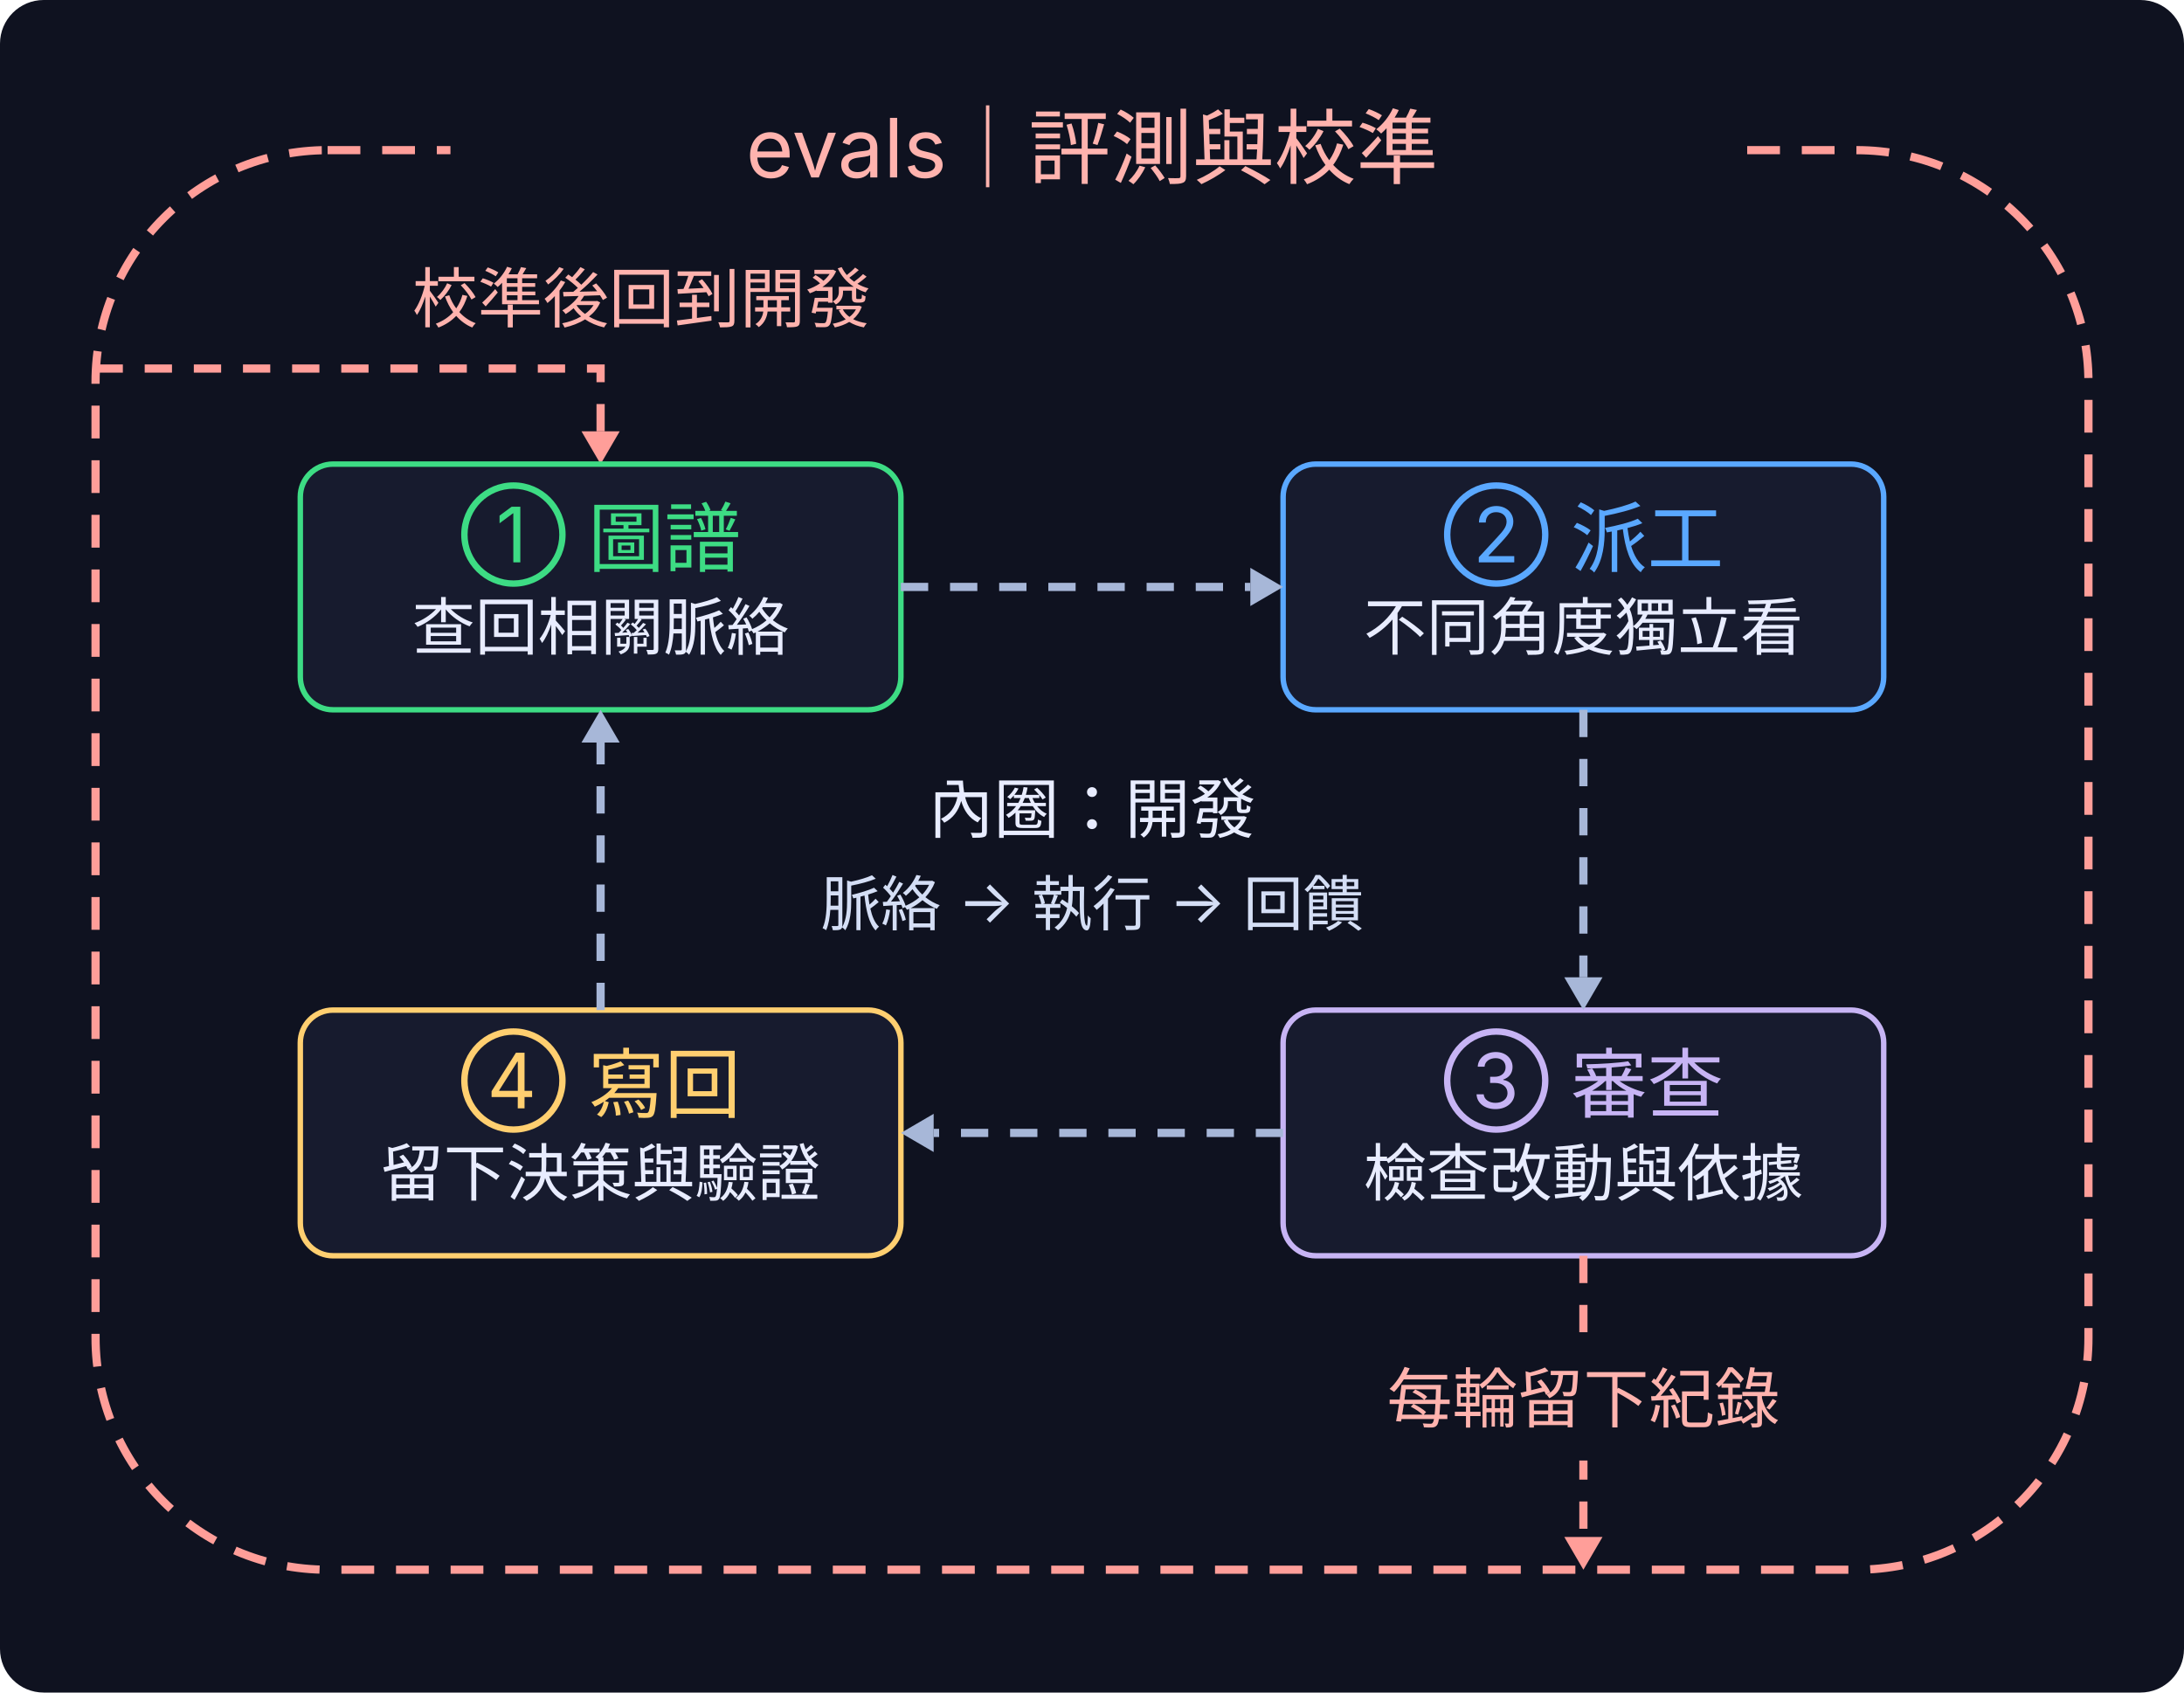
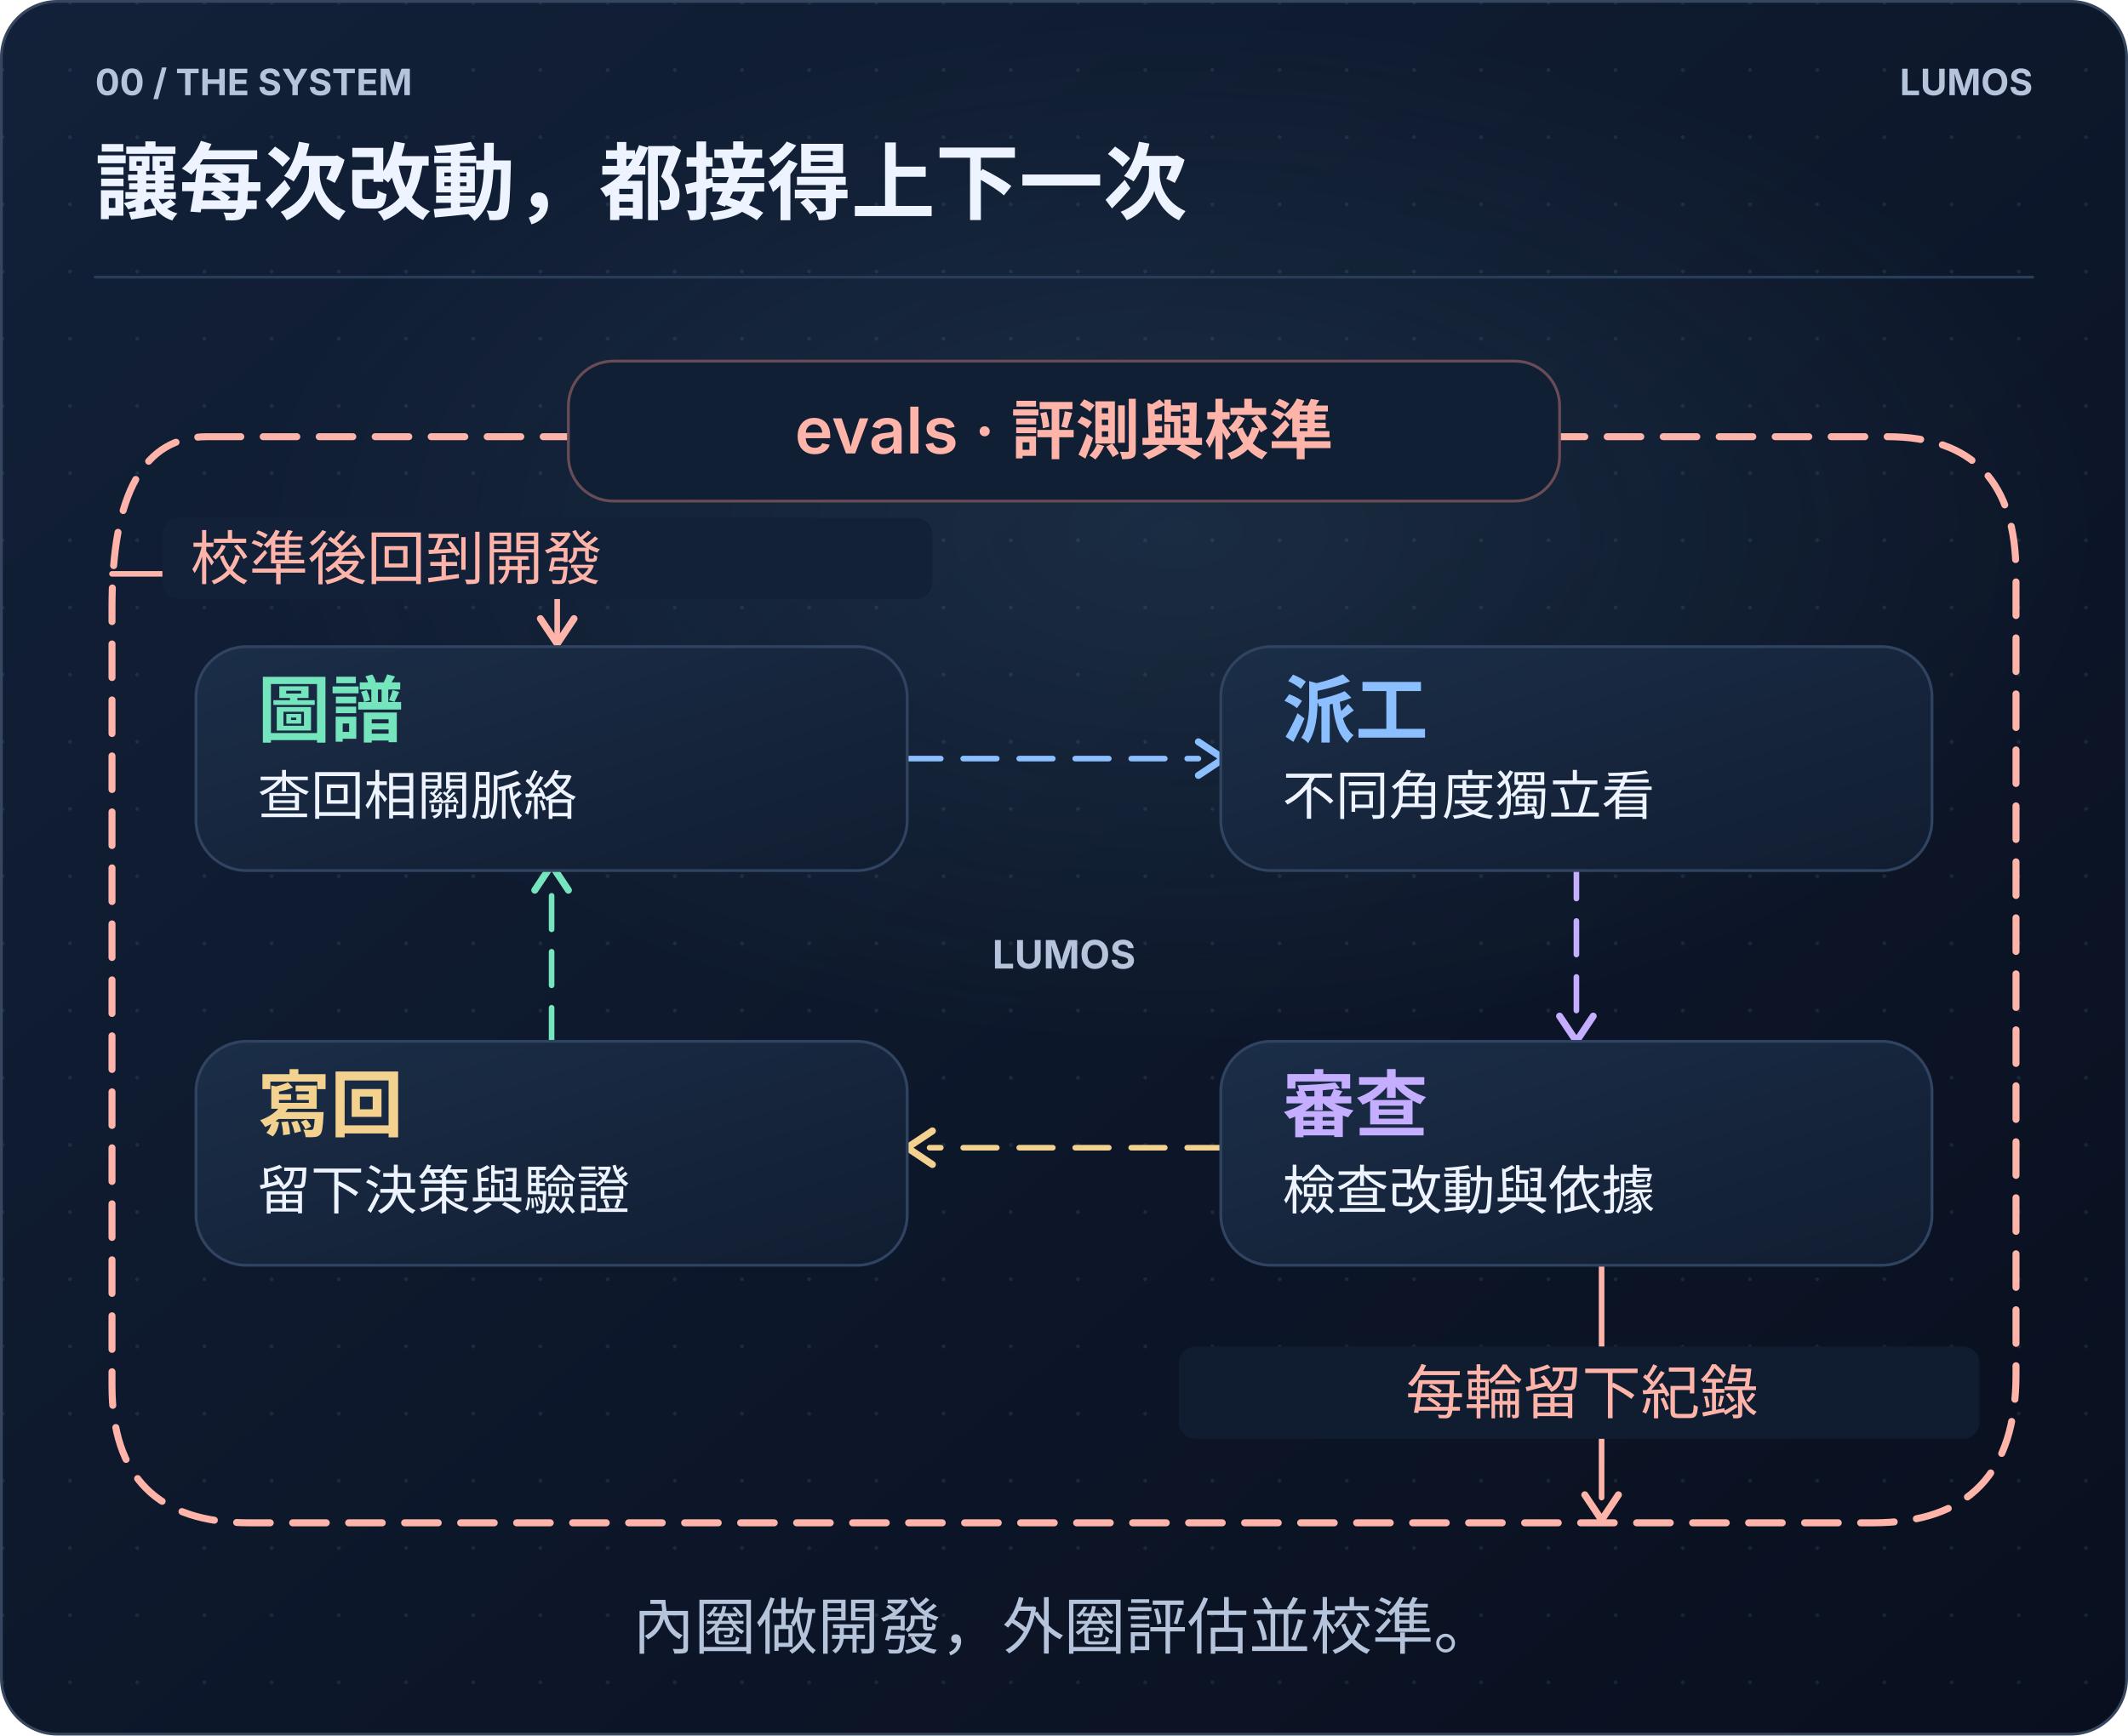
- <svg xmlns="http://www.w3.org/2000/svg" width="800" height="620" viewBox="0 0 800 620" role="img" aria-labelledby="title desc">
-   <rect width="800" height="620" rx="16" fill="#0f1220" />
-   <g font-family="Inter, 'PingFang TC', 'Microsoft JhengHei', system-ui, sans-serif">
-     <rect x="35" y="55" width="730" height="520" rx="85" fill="none" stroke="#ff9e99" stroke-width="3" stroke-dasharray="12 8">
-       <animate attributeName="stroke-dashoffset" values="0;-40" dur="6s" repeatCount="indefinite" />
-     </rect>
-     <rect x="165" y="25" width="470" height="58" rx="12" fill="#0f1220" />
-     <text x="400" y="65" text-anchor="middle" font-size="30" fill="#ffb3ae">evals｜評測與校準</text>
-     <text x="235" y="118" text-anchor="middle" font-size="24" fill="#ffb3ae">校準後回到開發</text>
-     <path d="M35 135H220V158" fill="none" stroke="#ff9e99" stroke-width="3" stroke-dasharray="10 8">
-       <animate attributeName="stroke-dashoffset" values="0;-36" dur="1.6s" repeatCount="indefinite" />
+ <svg xmlns="http://www.w3.org/2000/svg" width="760" height="620" viewBox="0 0 760 620" role="img" aria-labelledby="title desc">
+   <defs>
+     <linearGradient id="bg" x1="0" y1="0" x2="1" y2="1">
+       <stop stop-color="#122139" />
+       <stop offset="1" stop-color="#090f1e" />
+     </linearGradient>
+     <linearGradient id="panel" x1="0" y1="0" x2="1" y2="1">
+       <stop stop-color="#1b2e48" />
+       <stop offset="1" stop-color="#111d31" />
+     </linearGradient>
+     <radialGradient id="halo">
+       <stop stop-color="#73b8d7" stop-opacity=".12" />
+       <stop offset="1" stop-color="#73b8d7" stop-opacity="0" />
+     </radialGradient>
+     <pattern id="grid" width="24" height="24" patternUnits="userSpaceOnUse">
+       <circle cx="1" cy="1" r=".7" fill="#718da9" opacity=".15" />
+     </pattern>
+   </defs>
+   <rect x=".5" y=".5" width="759" height="619" rx="20" fill="url(#bg)" stroke="#35465e" />
+   <rect x="1" y="1" width="758" height="618" rx="20" fill="url(#grid)" />
+   <ellipse cx="420" cy="190" rx="335" ry="185" fill="url(#halo)" />
+   <g font-family="Inter, 'PingFang TC', 'Noto Sans TC', 'Microsoft JhengHei', system-ui, sans-serif">
+     <text x="34" y="34" font-size="13" fill="#b5c4db" text-anchor="start" font-weight="650">00 / THE SYSTEM</text>
+     <text x="34" y="76" font-size="30" fill="#edf3ff" text-anchor="start" font-weight="650">讓每次改動，都接得上下一次</text>
+     <path d="M34 99H726" fill="none" stroke="#283d58" stroke-width="1" stroke-linecap="round" stroke-linejoin="round" />
+     <text x="726" y="34" font-size="13" fill="#b5c4db" text-anchor="end" font-weight="650">LUMOS</text>
+     <path d="M74 156H674Q720 156 720 205V491Q720 544 669 544H89Q40 544 40 495V217Q40 156 74 156" fill="none" stroke="#ffb4aa" stroke-width="2.5" stroke-linecap="round" stroke-linejoin="round" stroke-dasharray="12 8">
+       <animate attributeName="stroke-dashoffset" values="0;-40" dur="2s" repeatCount="indefinite" />
    </path>
-     <path d="M220 170l-7 -12h14z" fill="#ff9e99" />
-     <rect x="110" y="170" width="220" height="90" rx="12" fill="#171b2e" stroke="#3ddc84" stroke-width="2">
-       <animate attributeName="stroke-width" values="2;4;2" dur="8s" begin="0s" repeatCount="indefinite" />
-     </rect>
-     <text x="220" y="206" text-anchor="middle" font-size="28" fill="#3ddc84">① 圖譜</text>
-     <text x="220" y="238" text-anchor="middle" font-size="23" fill="#e8ecff">查回相關脈絡</text>
-     <rect x="470" y="170" width="220" height="90" rx="12" fill="#171b2e" stroke="#5aa8ff" stroke-width="2">
-       <animate attributeName="stroke-width" values="2;4;2" dur="8s" begin="2s" repeatCount="indefinite" />
-     </rect>
-     <text x="580" y="206" text-anchor="middle" font-size="28" fill="#5aa8ff">② 派工</text>
-     <text x="580" y="238" text-anchor="middle" font-size="23" fill="#e8ecff">不同角度獨立看</text>
-     <rect x="470" y="370" width="220" height="90" rx="12" fill="#171b2e" stroke="#c7b4f4" stroke-width="2">
-       <animate attributeName="stroke-width" values="2;4;2" dur="8s" begin="4s" repeatCount="indefinite" />
-     </rect>
-     <text x="580" y="406" text-anchor="middle" font-size="28" fill="#c7b4f4">③ 審查</text>
-     <text x="580" y="438" text-anchor="middle" font-size="23" fill="#e8ecff">檢查改動與依據</text>
-     <rect x="110" y="370" width="220" height="90" rx="12" fill="#171b2e" stroke="#ffcf70" stroke-width="2">
-       <animate attributeName="stroke-width" values="2;4;2" dur="8s" begin="6s" repeatCount="indefinite" />
-     </rect>
-     <text x="220" y="406" text-anchor="middle" font-size="28" fill="#ffcf70">④ 寫回</text>
-     <text x="220" y="438" text-anchor="middle" font-size="23" fill="#e8ecff">留下決策與驗證</text>
-     <path d="M330 215H458" fill="none" stroke="#a7b7d8" stroke-width="3" stroke-dasharray="10 8">
-       <animate attributeName="stroke-dashoffset" values="0;-36" dur="1.6s" repeatCount="indefinite" />
+     <rect x="203" y="129" width="354" height="50" rx="16" fill="#111f34" stroke="#6a4c56" stroke-width="1" />
+     <text x="380" y="162" font-size="23" fill="#ffb4aa" text-anchor="middle" font-weight="600">evals · 評測與校準</text>
+     <path d="M40 205H199V229" fill="none" stroke="#ffb4aa" stroke-width="2" stroke-linecap="round" stroke-linejoin="round" />
+     <polyline points="193,221 199,230 205,221" fill="none" stroke="#ffb4aa" stroke-width="2.5" stroke-linecap="round" stroke-linejoin="round" />
+     <rect x="58" y="185" width="275" height="29" rx="6" fill="#122038" stroke="none" stroke-width="1" />
+     <text x="68" y="207" font-size="21" fill="#ffb4aa" text-anchor="start" font-weight="450">校準後回到開發</text>
+     <path d="M572 452V535" fill="none" stroke="#ffb4aa" stroke-width="2" stroke-linecap="round" stroke-linejoin="round" />
+     <polyline points="566,534 572,543 578,534" fill="none" stroke="#ffb4aa" stroke-width="2.5" stroke-linecap="round" stroke-linejoin="round" />
+     <rect x="421" y="481" width="286" height="33" rx="6" fill="#101c30" stroke="none" stroke-width="1" />
+     <text x="565" y="505" font-size="21" fill="#ffb4aa" text-anchor="middle" font-weight="450">每輪留下紀錄</text>
+     <path d="M324 271H428" fill="none" stroke="#8bbfff" stroke-width="2" stroke-linecap="round" stroke-linejoin="round" stroke-dasharray="12 8">
+       <animate attributeName="stroke-dashoffset" values="0;-40" dur="2s" repeatCount="indefinite" />
    </path>
-     <path d="M470 215l-12 -7v14z" fill="#a7b7d8" />
-     <path d="M580 260V358" fill="none" stroke="#a7b7d8" stroke-width="3" stroke-dasharray="10 8">
-       <animate attributeName="stroke-dashoffset" values="0;-36" dur="1.6s" repeatCount="indefinite" />
+     <polyline points="428,265 437,271 428,277" fill="none" stroke="#8bbfff" stroke-width="2.5" stroke-linecap="round" stroke-linejoin="round" />
+     <path d="M563 309V366" fill="none" stroke="#c5adff" stroke-width="2" stroke-linecap="round" stroke-linejoin="round" stroke-dasharray="12 8">
+       <animate attributeName="stroke-dashoffset" values="0;-40" dur="2s" repeatCount="indefinite" />
    </path>
-     <path d="M580 370l-7 -12h14z" fill="#a7b7d8" />
-     <path d="M470 415H342" fill="none" stroke="#a7b7d8" stroke-width="3" stroke-dasharray="10 8">
-       <animate attributeName="stroke-dashoffset" values="0;-36" dur="1.6s" repeatCount="indefinite" />
+     <polyline points="557,363 563,372 569,363" fill="none" stroke="#c5adff" stroke-width="2.5" stroke-linecap="round" stroke-linejoin="round" />
+     <path d="M436 410H332" fill="none" stroke="#f3d18e" stroke-width="2" stroke-linecap="round" stroke-linejoin="round" stroke-dasharray="12 8">
+       <animate attributeName="stroke-dashoffset" values="0;-40" dur="2s" repeatCount="indefinite" />
    </path>
-     <path d="M330 415l12 -7v14z" fill="#a7b7d8" />
-     <path d="M220 370V272" fill="none" stroke="#a7b7d8" stroke-width="3" stroke-dasharray="10 8">
-       <animate attributeName="stroke-dashoffset" values="0;-36" dur="1.6s" repeatCount="indefinite" />
+     <polyline points="333,404 324,410 333,416" fill="none" stroke="#f3d18e" stroke-width="2.5" stroke-linecap="round" stroke-linejoin="round" />
+     <path d="M197 372V319" fill="none" stroke="#75e5bd" stroke-width="2" stroke-linecap="round" stroke-linejoin="round" stroke-dasharray="12 8">
+       <animate attributeName="stroke-dashoffset" values="0;-40" dur="2s" repeatCount="indefinite" />
    </path>
-     <path d="M220 260l-7 12h14z" fill="#a7b7d8" />
-     <text x="400" y="305" text-anchor="middle" font-size="24" fill="#e8ecff">內圈：開發</text>
-     <text x="400" y="339" text-anchor="middle" font-size="22" fill="#d4def5">脈絡 → 執行 → 回饋</text>
-     <path d="M580 460V563" fill="none" stroke="#ff9e99" stroke-width="3" stroke-dasharray="10 8">
-       <animate attributeName="stroke-dashoffset" values="0;-36" dur="1.6s" repeatCount="indefinite" />
-     </path>
-     <path d="M580 575l-7 -12h14z" fill="#ff9e99" />
-     <rect x="410" y="490" width="340" height="45" rx="9" fill="#0f1220" />
-     <text x="580" y="521" text-anchor="middle" font-size="24" fill="#ffb3ae">每輪留下紀錄</text>
+     <polyline points="191,318 197,309 203,318" fill="none" stroke="#75e5bd" stroke-width="2.5" stroke-linecap="round" stroke-linejoin="round" />
+     <rect x="70" y="231" width="254" height="80" rx="18" fill="url(#panel)" stroke="#304461" stroke-width="1" />
+     <text x="92" y="263" font-size="26" fill="#75e5bd" text-anchor="start" font-weight="600">圖譜</text>
+     <text x="92" y="291" font-size="19" fill="#edf3ff" text-anchor="start" font-weight="450">查回相關脈絡</text>
+     <rect x="436" y="231" width="254" height="80" rx="18" fill="url(#panel)" stroke="#304461" stroke-width="1" />
+     <text x="458" y="263" font-size="26" fill="#8bbfff" text-anchor="start" font-weight="600">派工</text>
+     <text x="458" y="291" font-size="19" fill="#edf3ff" text-anchor="start" font-weight="450">不同角度獨立看</text>
+     <rect x="436" y="372" width="254" height="80" rx="18" fill="url(#panel)" stroke="#304461" stroke-width="1" />
+     <text x="458" y="404" font-size="26" fill="#c5adff" text-anchor="start" font-weight="600">審查</text>
+     <text x="458" y="432" font-size="19" fill="#edf3ff" text-anchor="start" font-weight="450">檢查改動與依據</text>
+     <rect x="70" y="372" width="254" height="80" rx="18" fill="url(#panel)" stroke="#304461" stroke-width="1" />
+     <text x="92" y="404" font-size="26" fill="#f3d18e" text-anchor="start" font-weight="600">寫回</text>
+     <text x="92" y="432" font-size="19" fill="#edf3ff" text-anchor="start" font-weight="450">留下決策與驗證</text>
+     <text x="380" y="346" font-size="14" fill="#b5c4db" text-anchor="middle" font-weight="650">LUMOS</text>
+     <text x="380" y="589" font-size="22" fill="#b5c4db" text-anchor="middle" font-weight="450">內圈做開發，外圈評估並校準。</text>
  </g>
</svg>
